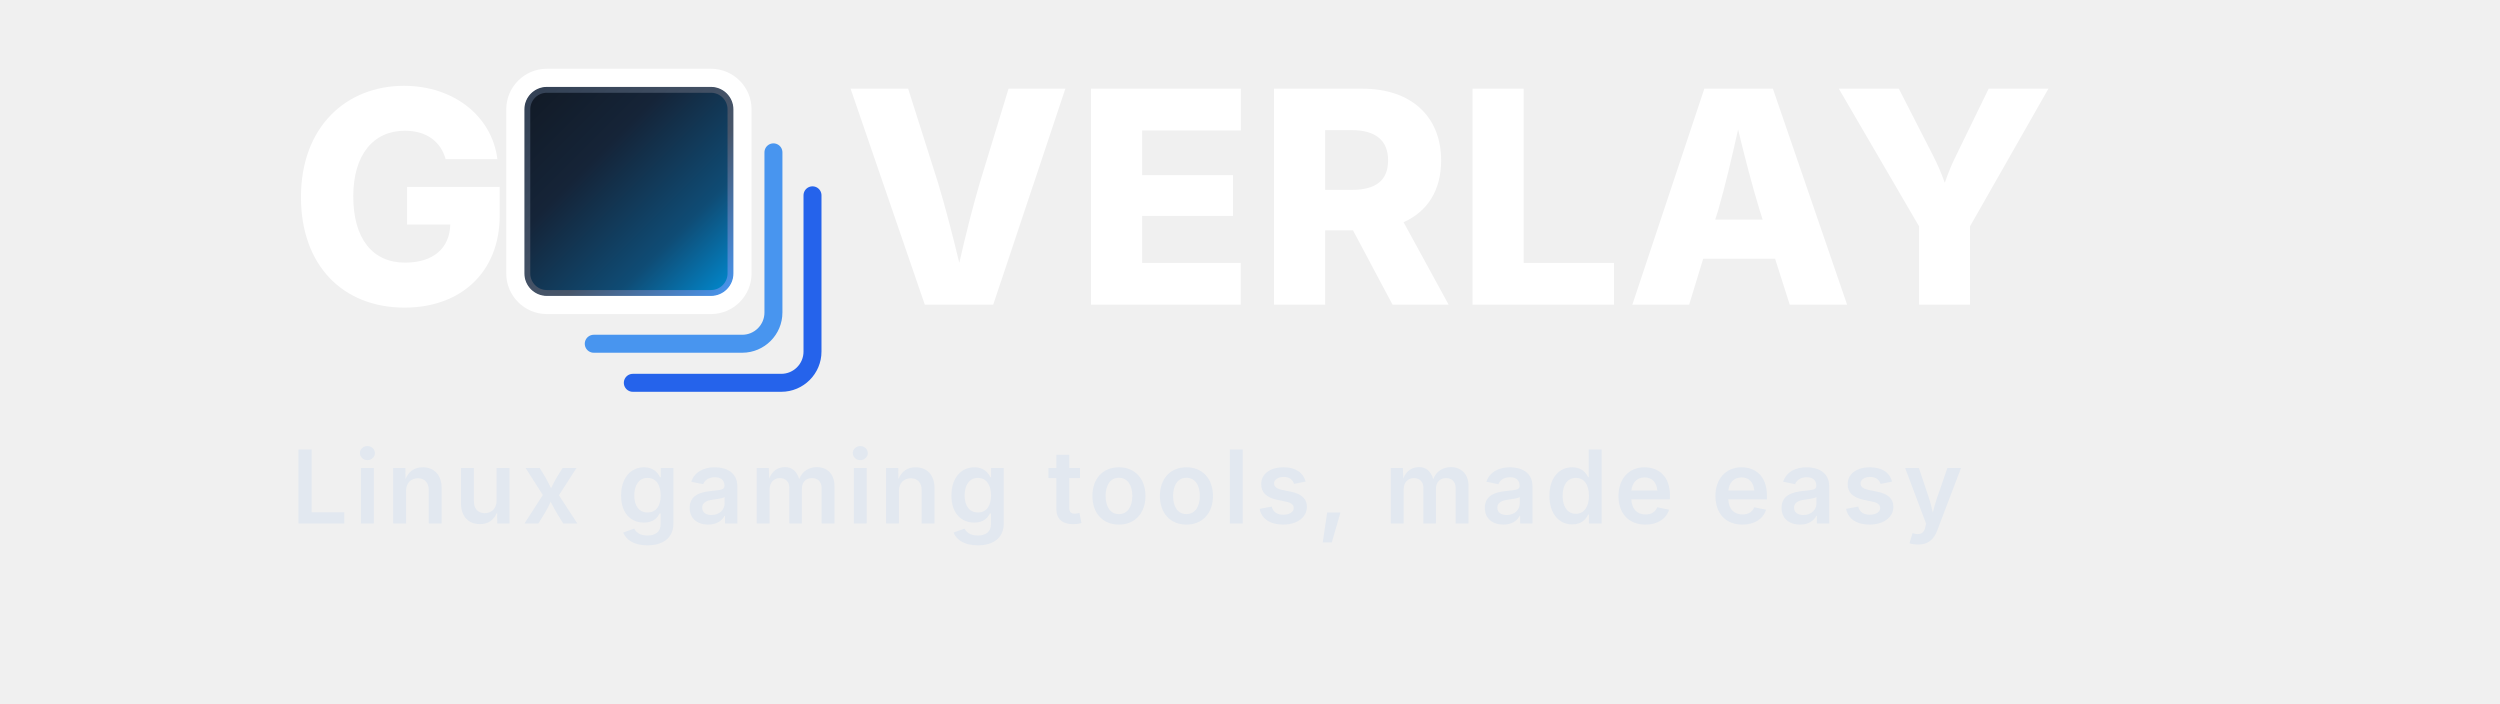
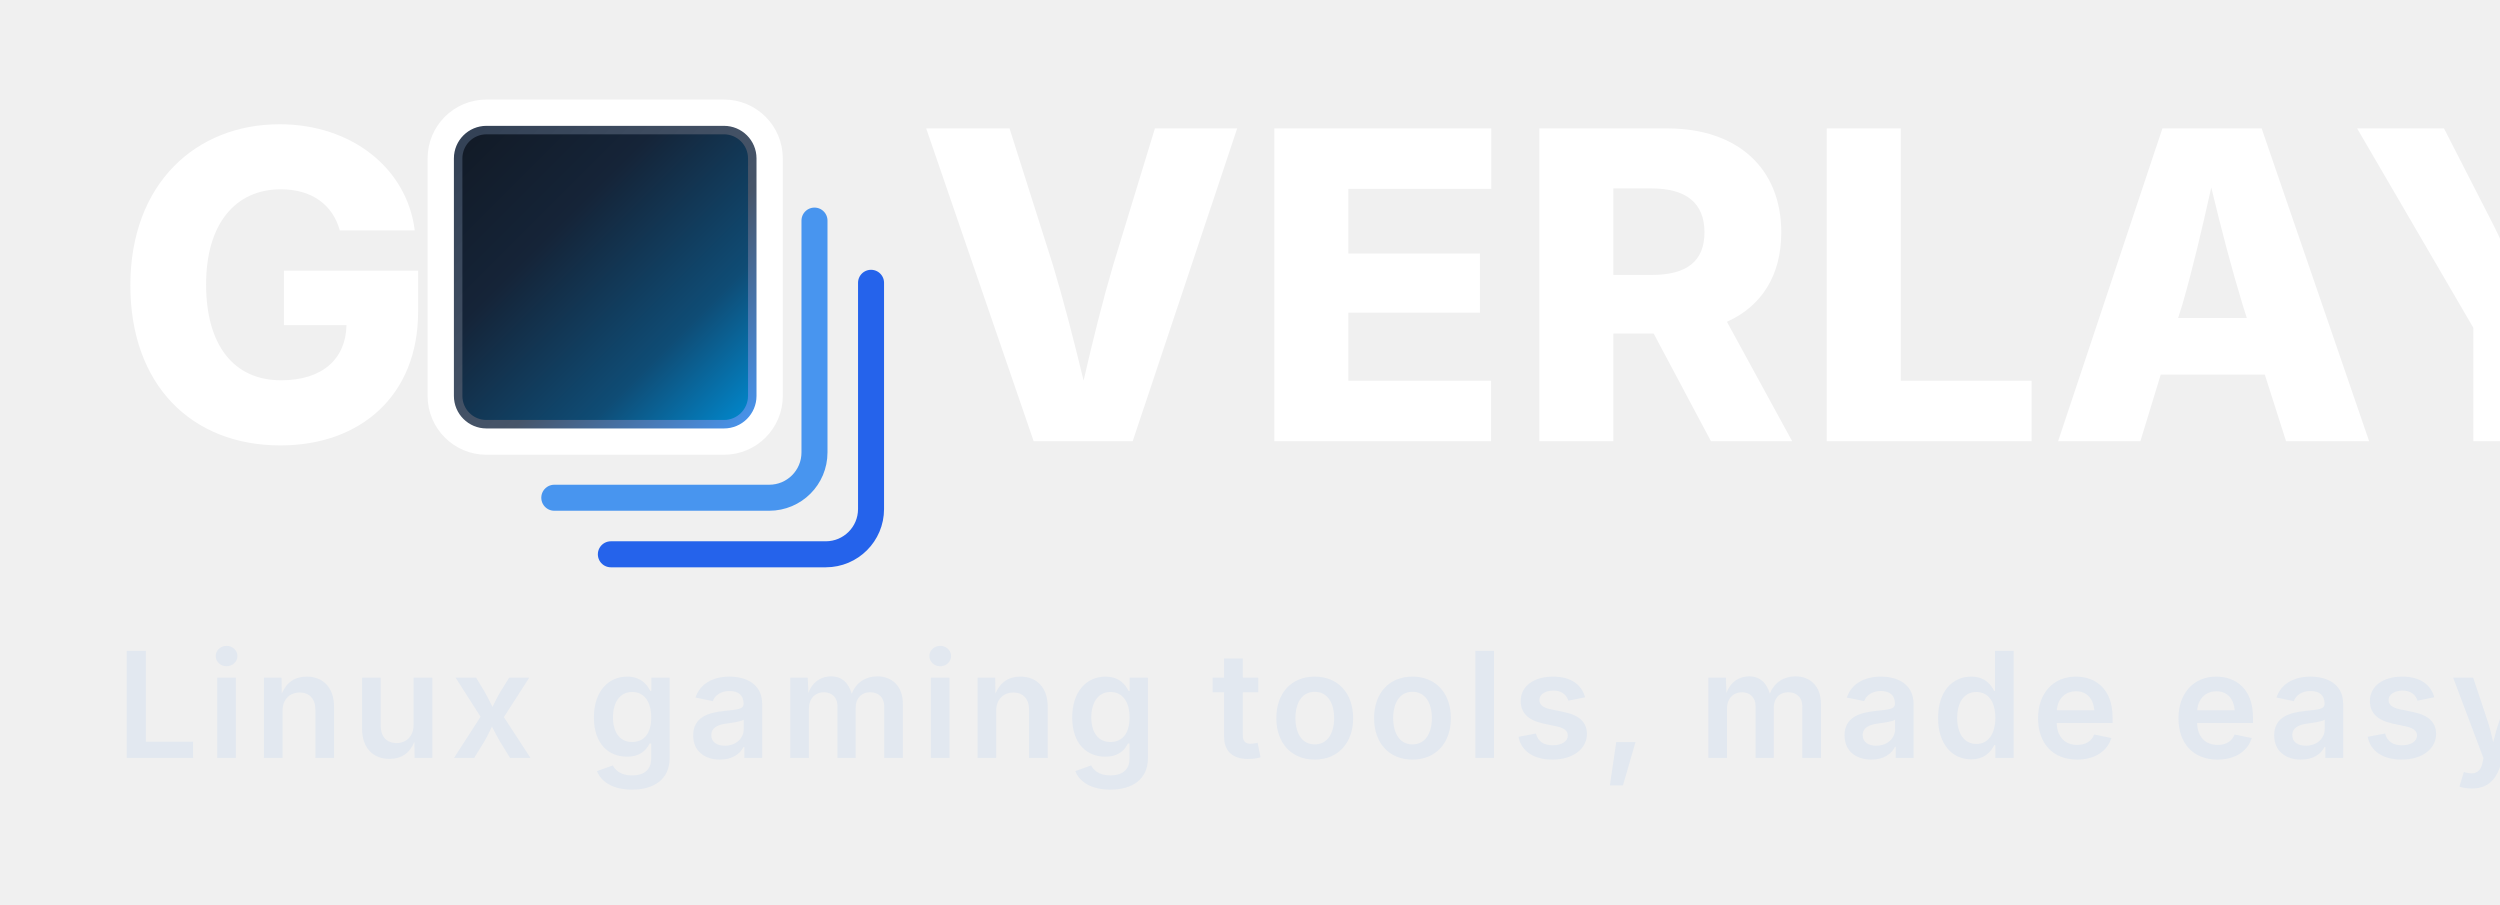
- <svg xmlns="http://www.w3.org/2000/svg" viewBox="0 0 640 180" width="640" height="180">
+ <svg xmlns="http://www.w3.org/2000/svg" viewBox="0 0 442 160" width="442" height="160">
  <defs>
    <linearGradient id="screenGrad" x1="0%" y1="0%" x2="100%" y2="100%">
      <stop offset="0%" stop-color="#111822" />
      <stop offset="35%" stop-color="#152438" />
      <stop offset="70%" stop-color="#0F4C75" />
      <stop offset="92%" stop-color="#0284C7" />
      <stop offset="100%" stop-color="#4895EF" />
    </linearGradient>
    <linearGradient id="screenBorder" x1="0%" y1="0%" x2="100%" y2="100%">
      <stop offset="0%" stop-color="#334155" />
      <stop offset="60%" stop-color="#475569" />
      <stop offset="100%" stop-color="#4895EF" />
    </linearGradient>
  </defs>
  <style>
    .logotext {
      font-family: 'Fira Sans', 'Inter', 'Noto Sans', 'Liberation Sans', sans-serif;
      font-weight: 800;
      font-size: 76px;
      fill: #FFFFFF;
      letter-spacing: 0.5px;
    }
    .tagline {
      font-family: 'Fira Sans', 'Inter', 'Noto Sans', 'Liberation Sans', sans-serif;
      font-weight: 600;
      font-size: 26px;
      fill: #E2E8F0;
      letter-spacing: 1.45px;
    }
  </style>
-   <g transform="translate(74, 10)">
+   <g transform="translate(20, 10)">
    <text x="0" y="68" class="logotext">G</text>
    <path d="M 88 88 L 126 88 A 8 8 0 0 0 134 80 L 134 40" stroke="#2563EB" stroke-width="4.6" stroke-linecap="round" stroke-linejoin="round" fill="none" />
    <path d="M 78 78 L 116 78 A 8 8 0 0 0 124 70 L 124 29" stroke="#4895EF" stroke-width="4.6" stroke-linecap="round" stroke-linejoin="round" fill="none" />
    <rect x="58" y="10" width="58" height="58" rx="8" ry="8" fill="url(#screenGrad)" stroke="#FFFFFF" stroke-width="4.8" />
    <rect x="61" y="13" width="52" height="52" rx="5" ry="5" fill="none" stroke="url(#screenBorder)" stroke-width="1.5" />
    <text x="142" y="68" class="logotext">VERLAY</text>
+     <text x="0.5" y="124" class="tagline">Linux gaming tools, made easy</text>
  </g>
-   <text x="74.5" y="134" class="tagline">Linux gaming tools, made easy</text>
</svg>
